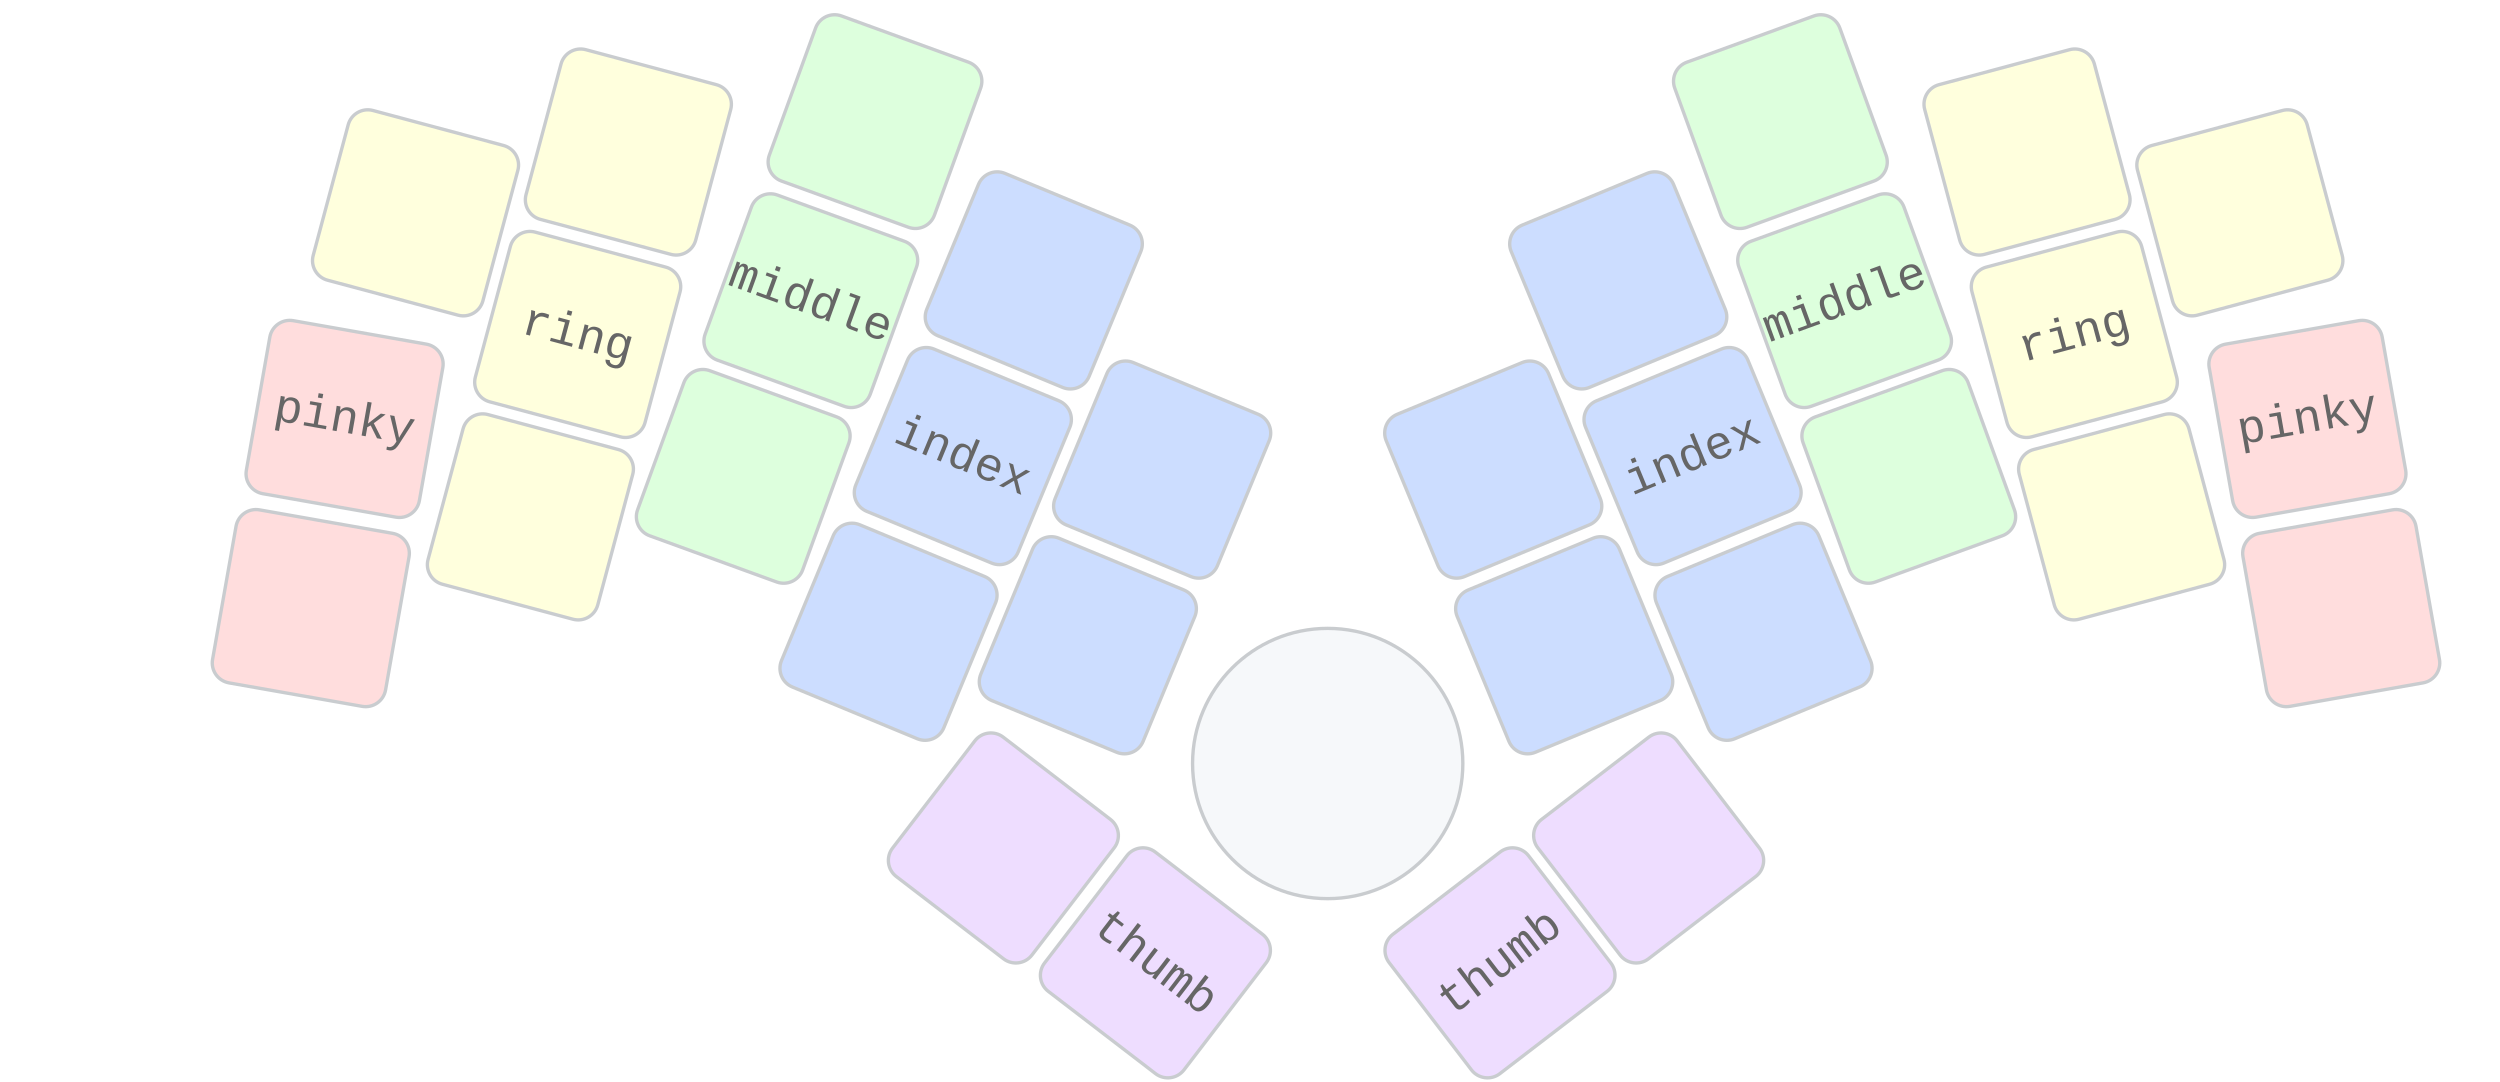
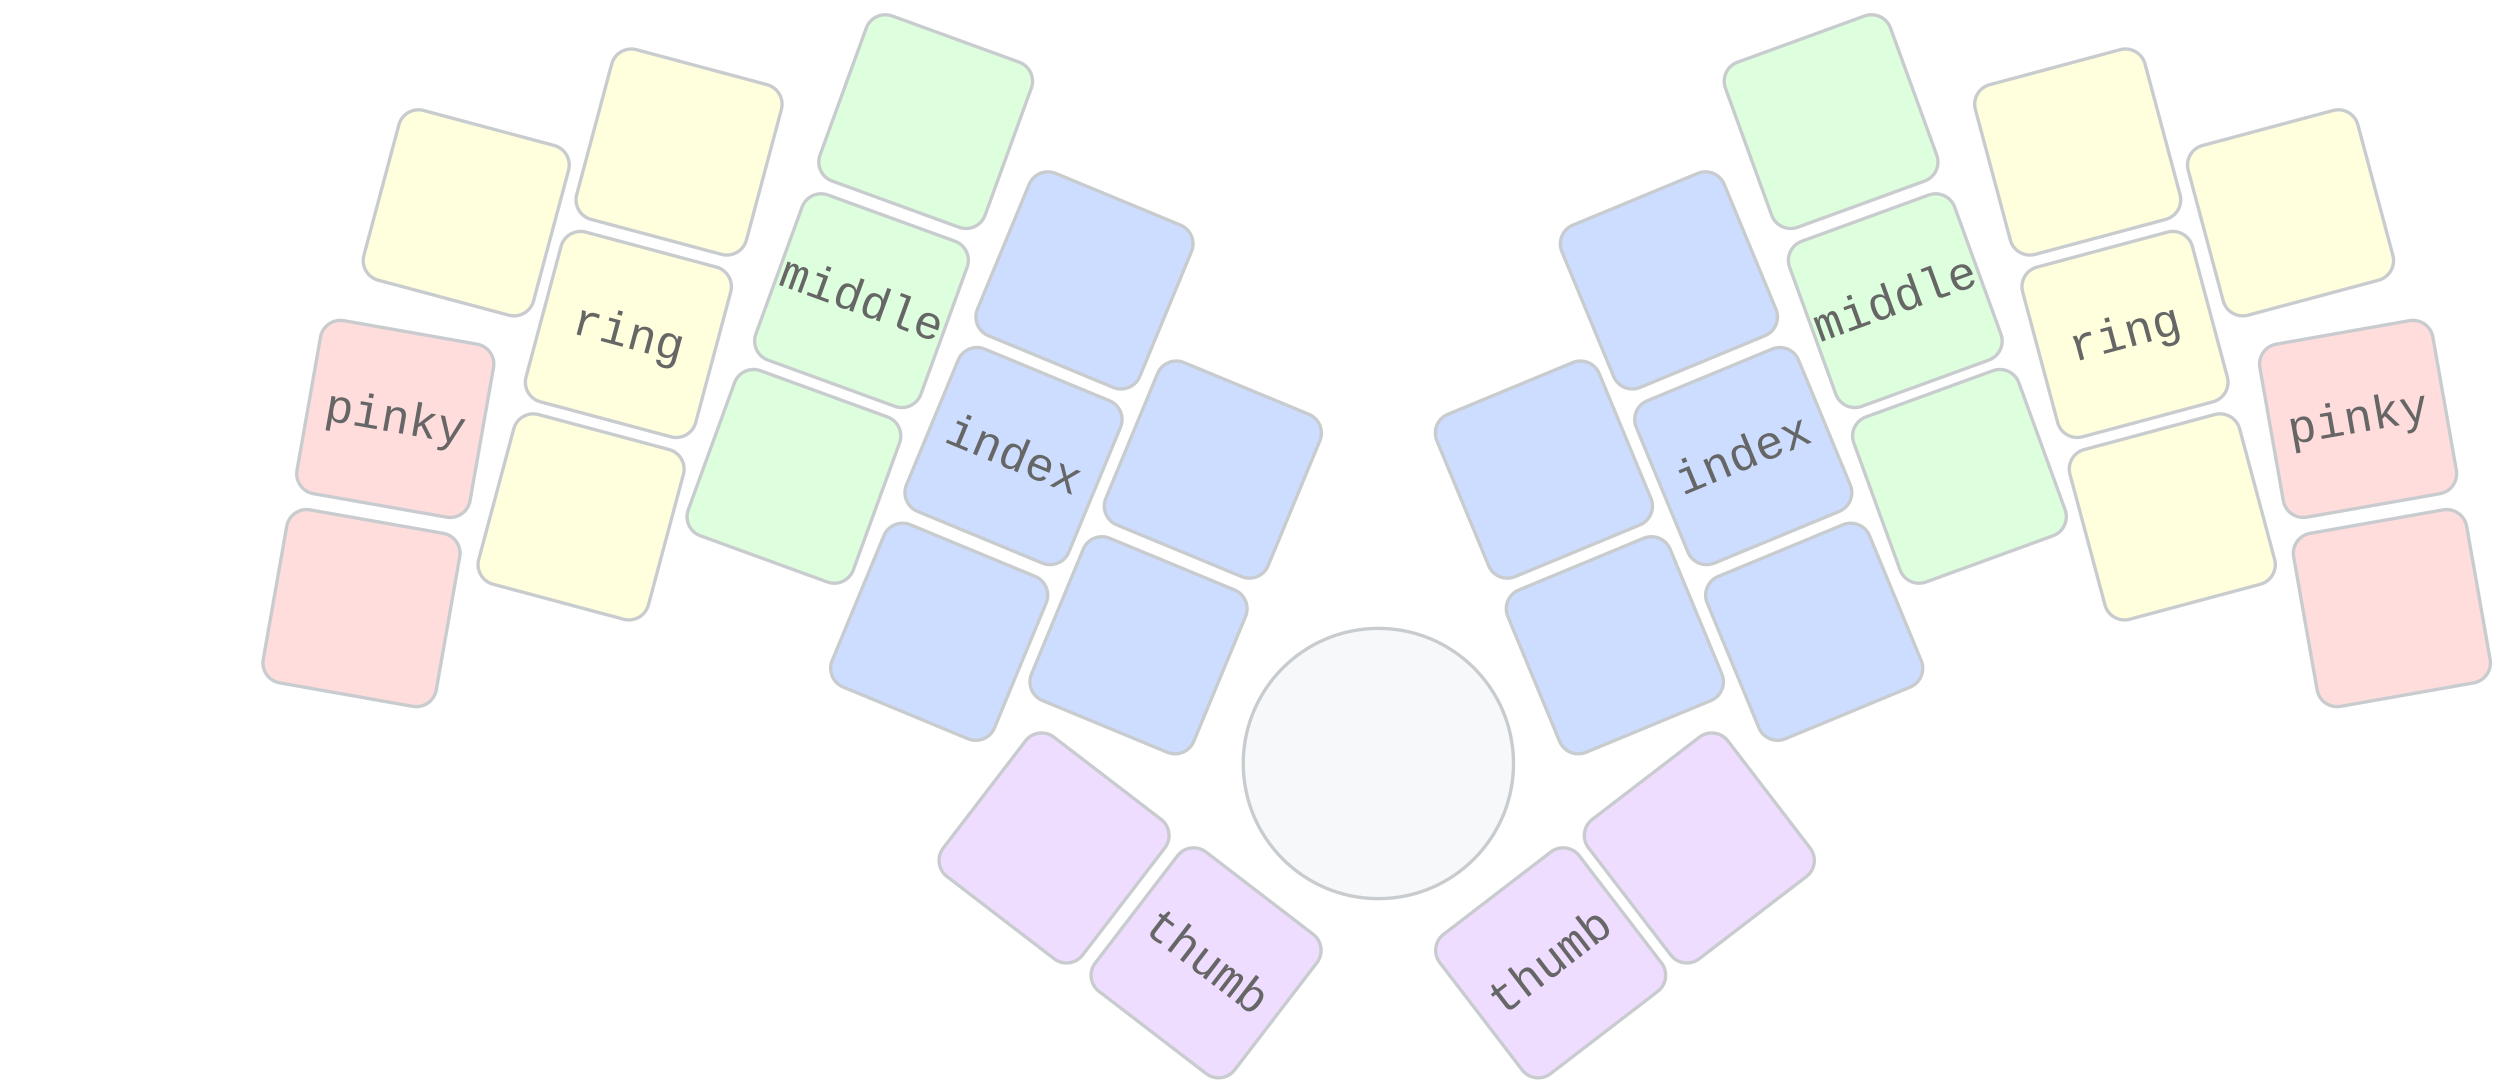
<svg xmlns="http://www.w3.org/2000/svg" width="740" height="320" viewBox="0 0 740 320" class="keymap">
  <style>/* inherit to force styles through use tags */
svg path {
    fill: inherit;
}

/* font and background color specifications */
svg.keymap {
    font-family: SFMono-Regular,Consolas,Liberation Mono,Menlo,monospace;
    font-size: 14px;
    font-kerning: normal;
    text-rendering: optimizeLegibility;
    fill: #24292e;
}

/* default key styling */
rect.key {
    fill: #f6f8fa;
    stroke: #c9cccf;
    stroke-width: 1;
}

rect.finger1 {
    fill: #fdd;
}

rect.finger2 {
    fill: #ffd;
}

rect.finger3 {
    fill: #dfd;
}

rect.finger4 {
    fill: #cdf;
}

rect.finger5 {
    fill: #edf;
}

text {
    text-anchor: middle;
    dominant-baseline: middle;
    fill: #666;
}
</style>
-   <g transform="translate(60, 0)" class="layer-Colemak">
+   <g transform="translate(75, 0)" class="layer-Colemak">
    <g transform="translate(63, 63) rotate(15.0)" class="key keypos-0">
      <rect rx="6" ry="6" x="-26" y="-26" width="52" height="52" class="key finger2" />
    </g>
    <g transform="translate(126, 45) rotate(15.0)" class="key keypos-1">
      <rect rx="6" ry="6" x="-26" y="-26" width="52" height="52" class="key finger2" />
    </g>
    <g transform="translate(199, 36) rotate(20.0)" class="key keypos-2">
      <rect rx="6" ry="6" x="-26" y="-26" width="52" height="52" class="key finger3" />
    </g>
    <g transform="translate(246, 83) rotate(22.5)" class="key keypos-3">
      <rect rx="6" ry="6" x="-26" y="-26" width="52" height="52" class="key finger4" />
    </g>
    <g transform="translate(419, 83) rotate(-22.5)" class="key keypos-4">
      <rect rx="6" ry="6" x="-26" y="-26" width="52" height="52" class="key finger4" />
    </g>
    <g transform="translate(467, 36) rotate(-20.0)" class="key keypos-5">
      <rect rx="6" ry="6" x="-26" y="-26" width="52" height="52" class="key finger3" />
    </g>
    <g transform="translate(540, 45) rotate(-15.0)" class="key keypos-6">
      <rect rx="6" ry="6" x="-26" y="-26" width="52" height="52" class="key finger2" />
    </g>
    <g transform="translate(603, 63) rotate(-15.0)" class="key keypos-7">
      <rect rx="6" ry="6" x="-26" y="-26" width="52" height="52" class="key finger2" />
    </g>
    <g transform="translate(42, 124) rotate(10.0)" class="key keypos-8">
      <rect rx="6" ry="6" x="-26" y="-26" width="52" height="52" class="key finger1" />
      <text x="0" y="0" class="key tap">pinky</text>
    </g>
    <g transform="translate(111, 99) rotate(15.0)" class="key keypos-9">
      <rect rx="6" ry="6" x="-26" y="-26" width="52" height="52" class="key finger2" />
      <text x="0" y="0" class="key tap">ring</text>
    </g>
    <g transform="translate(180, 89) rotate(20.0)" class="key keypos-10">
      <rect rx="6" ry="6" x="-26" y="-26" width="52" height="52" class="key finger3" />
      <text x="0" y="0" class="key tap">middle</text>
    </g>
    <g transform="translate(225, 135) rotate(22.5)" class="key keypos-11">
      <rect rx="6" ry="6" x="-26" y="-26" width="52" height="52" class="key finger4" />
      <text x="0" y="0" class="key tap">index</text>
    </g>
    <g transform="translate(284, 139) rotate(22.5)" class="key keypos-12">
      <rect rx="6" ry="6" x="-26" y="-26" width="52" height="52" class="key finger4" />
    </g>
    <g transform="translate(382, 139) rotate(-22.5)" class="key keypos-13">
      <rect rx="6" ry="6" x="-26" y="-26" width="52" height="52" class="key finger4" />
    </g>
    <g transform="translate(441, 135) rotate(-22.5)" class="key keypos-14">
      <rect rx="6" ry="6" x="-26" y="-26" width="52" height="52" class="key finger4" />
      <text x="0" y="0" class="key tap">index</text>
    </g>
    <g transform="translate(486, 89) rotate(-20.0)" class="key keypos-15">
      <rect rx="6" ry="6" x="-26" y="-26" width="52" height="52" class="key finger3" />
      <text x="0" y="0" class="key tap">middle</text>
    </g>
    <g transform="translate(554, 99) rotate(-15.0)" class="key keypos-16">
      <rect rx="6" ry="6" x="-26" y="-26" width="52" height="52" class="key finger2" />
      <text x="0" y="0" class="key tap">ring</text>
    </g>
    <g transform="translate(623, 124) rotate(-10.0)" class="key keypos-17">
      <rect rx="6" ry="6" x="-26" y="-26" width="52" height="52" class="key finger1" />
      <text x="0" y="0" class="key tap">pinky</text>
    </g>
    <g transform="translate(32, 180) rotate(10.0)" class="key keypos-18">
      <rect rx="6" ry="6" x="-26" y="-26" width="52" height="52" class="key finger1" />
    </g>
    <g transform="translate(97, 153) rotate(15.0)" class="key keypos-19">
      <rect rx="6" ry="6" x="-26" y="-26" width="52" height="52" class="key finger2" />
    </g>
    <g transform="translate(160, 141) rotate(20.0)" class="key keypos-20">
      <rect rx="6" ry="6" x="-26" y="-26" width="52" height="52" class="key finger3" />
    </g>
    <g transform="translate(203, 187) rotate(22.5)" class="key keypos-21">
      <rect rx="6" ry="6" x="-26" y="-26" width="52" height="52" class="key finger4" />
    </g>
    <g transform="translate(262, 191) rotate(22.5)" class="key keypos-22">
      <rect rx="6" ry="6" x="-26" y="-26" width="52" height="52" class="key finger4" />
    </g>
    <g transform="translate(333, 226)" class="key keypos-23">
      <rect rx="40" ry="40" x="-40" y="-40" width="80" height="80" class="key" />
    </g>
    <g transform="translate(403, 191) rotate(-22.5)" class="key keypos-24">
      <rect rx="6" ry="6" x="-26" y="-26" width="52" height="52" class="key finger4" />
    </g>
    <g transform="translate(462, 187) rotate(-22.5)" class="key keypos-25">
      <rect rx="6" ry="6" x="-26" y="-26" width="52" height="52" class="key finger4" />
    </g>
    <g transform="translate(505, 141) rotate(-20.0)" class="key keypos-26">
      <rect rx="6" ry="6" x="-26" y="-26" width="52" height="52" class="key finger3" />
    </g>
    <g transform="translate(568, 153) rotate(-15.0)" class="key keypos-27">
      <rect rx="6" ry="6" x="-26" y="-26" width="52" height="52" class="key finger2" />
    </g>
    <g transform="translate(633, 180) rotate(-10.0)" class="key keypos-28">
      <rect rx="6" ry="6" x="-26" y="-26" width="52" height="52" class="key finger1" />
    </g>
    <g transform="translate(237, 251) rotate(37.5)" class="key keypos-29">
      <rect rx="6" ry="6" x="-26" y="-26" width="52" height="52" class="key finger5" />
    </g>
    <g transform="translate(282, 285) rotate(37.5)" class="key keypos-30">
      <rect rx="6" ry="6" x="-26" y="-26" width="52" height="52" class="key finger5" />
      <text x="0" y="0" class="key tap">thumb</text>
    </g>
    <g transform="translate(384, 285) rotate(-37.5)" class="key keypos-31">
      <rect rx="6" ry="6" x="-26" y="-26" width="52" height="52" class="key finger5" />
      <text x="0" y="0" class="key tap">thumb</text>
    </g>
    <g transform="translate(428, 251) rotate(-37.5)" class="key keypos-32">
      <rect rx="6" ry="6" x="-26" y="-26" width="52" height="52" class="key finger5" />
    </g>
  </g>
</svg>
